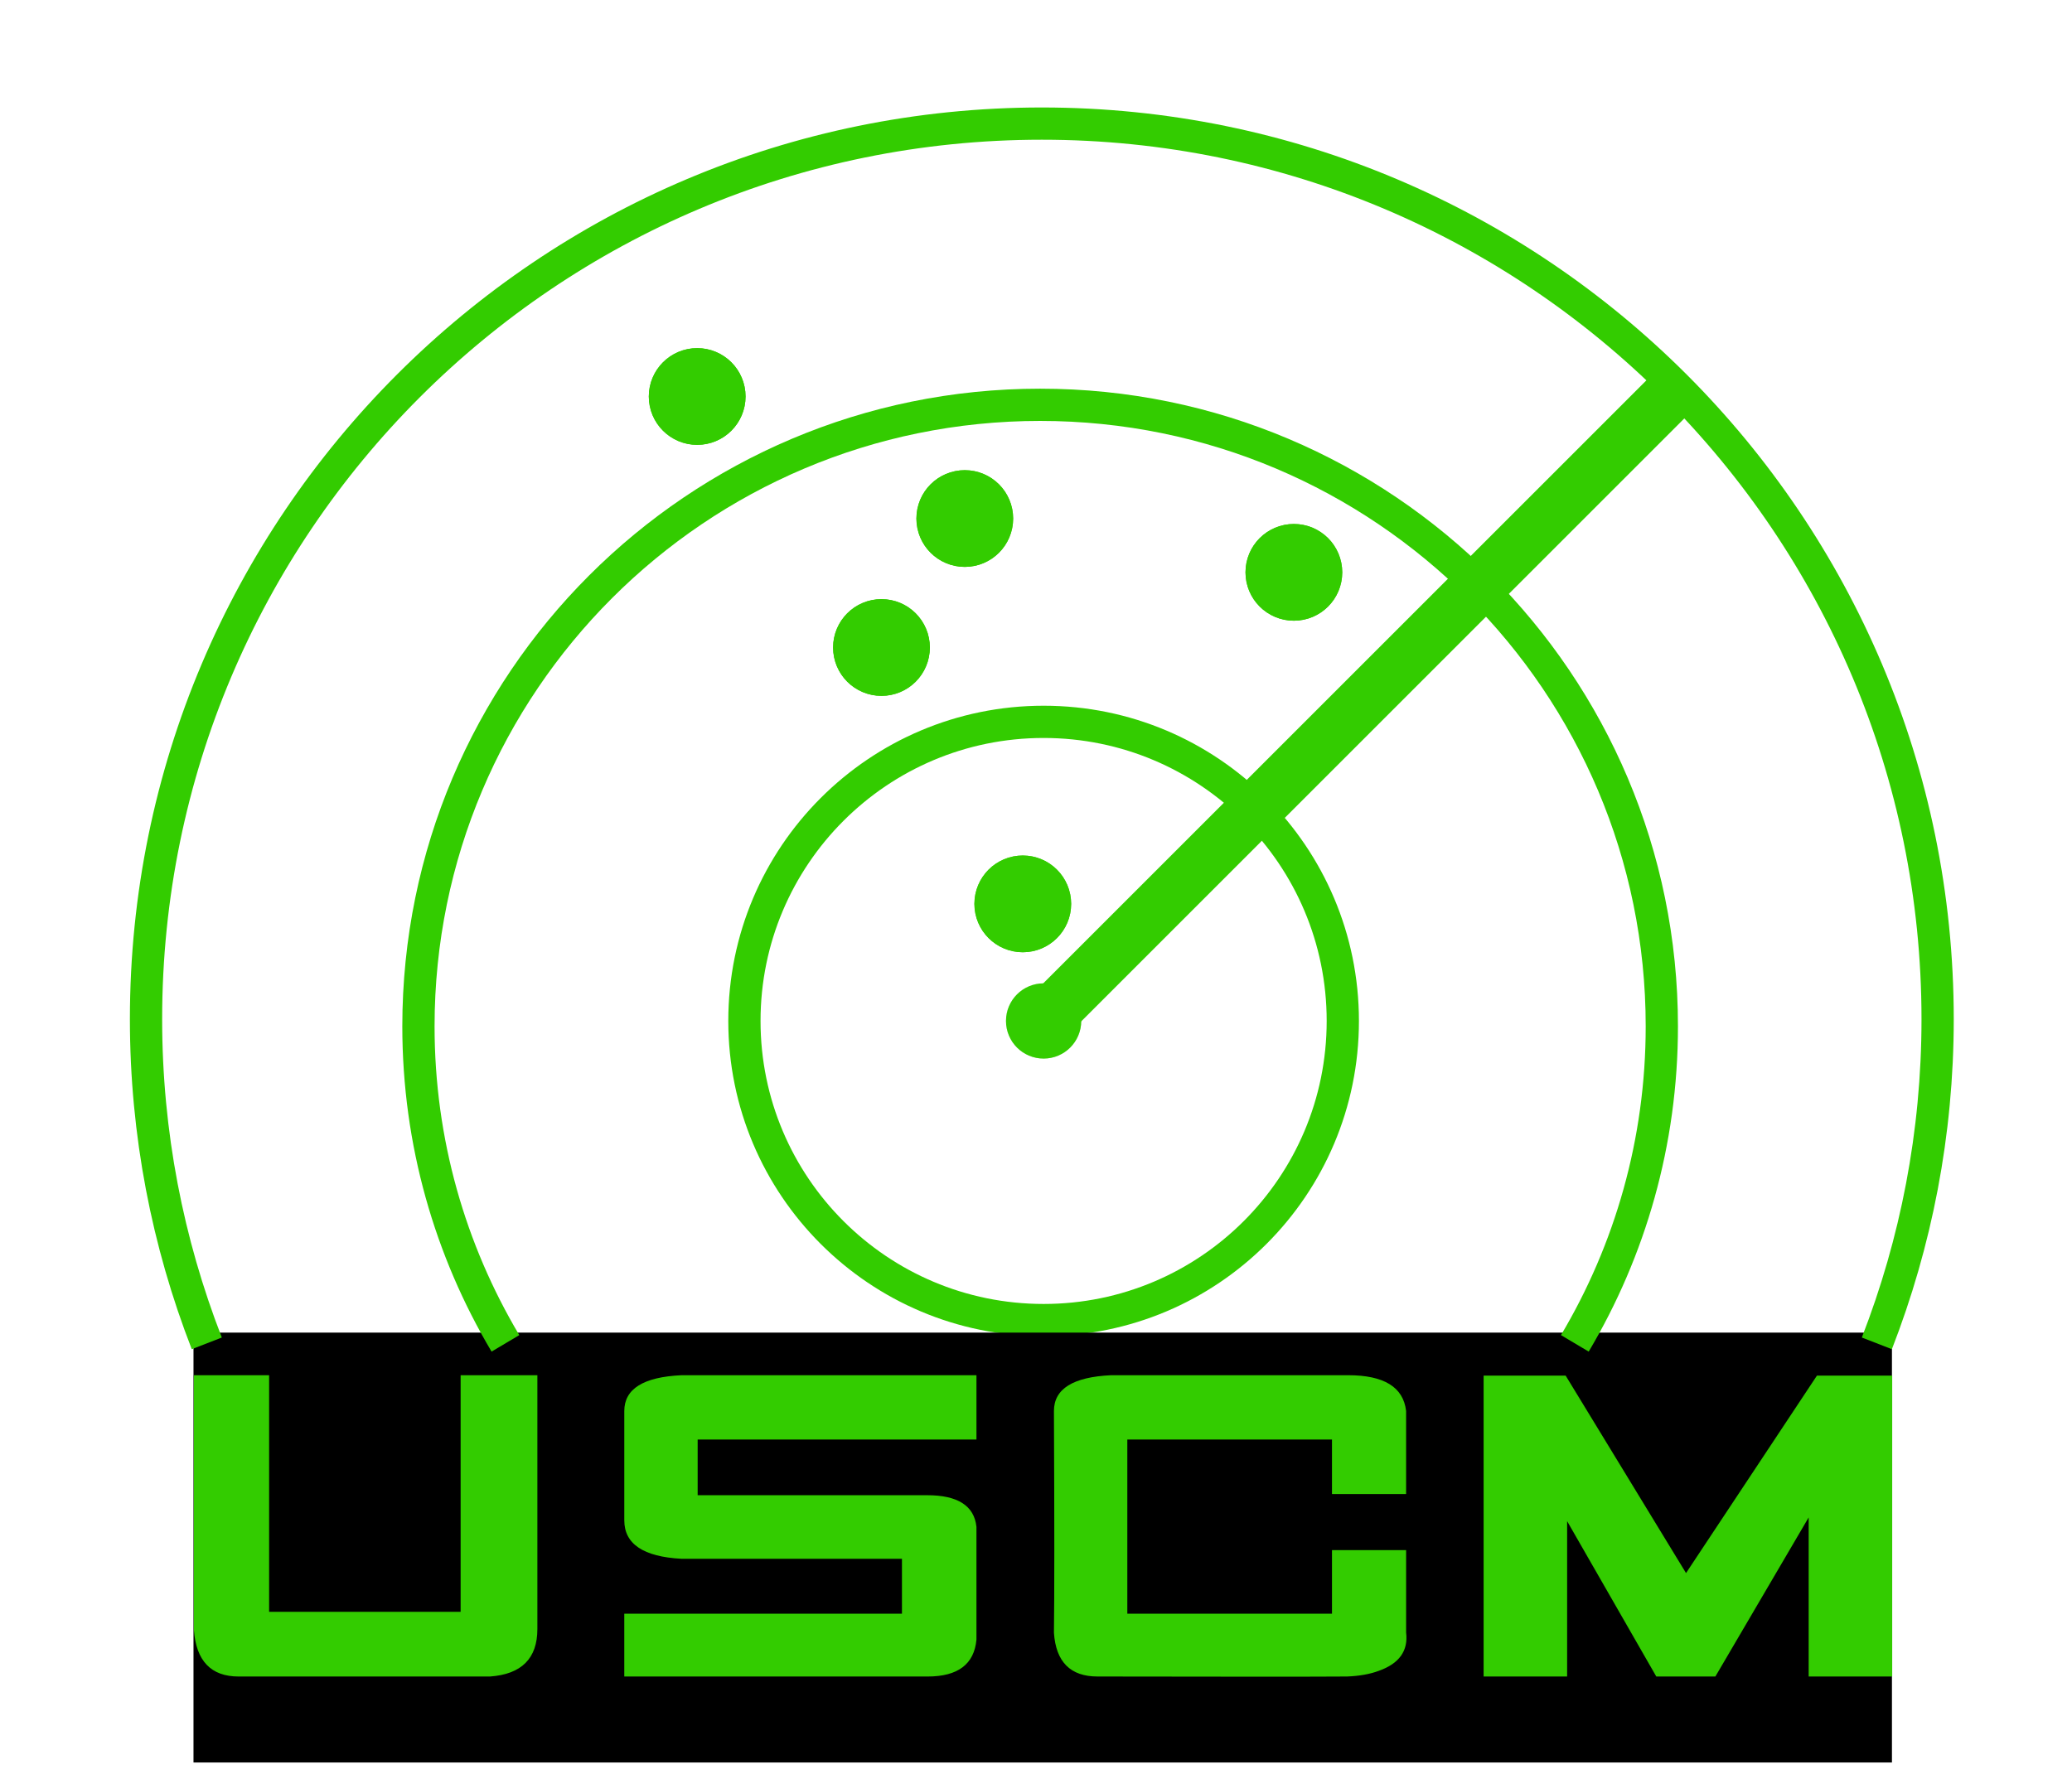
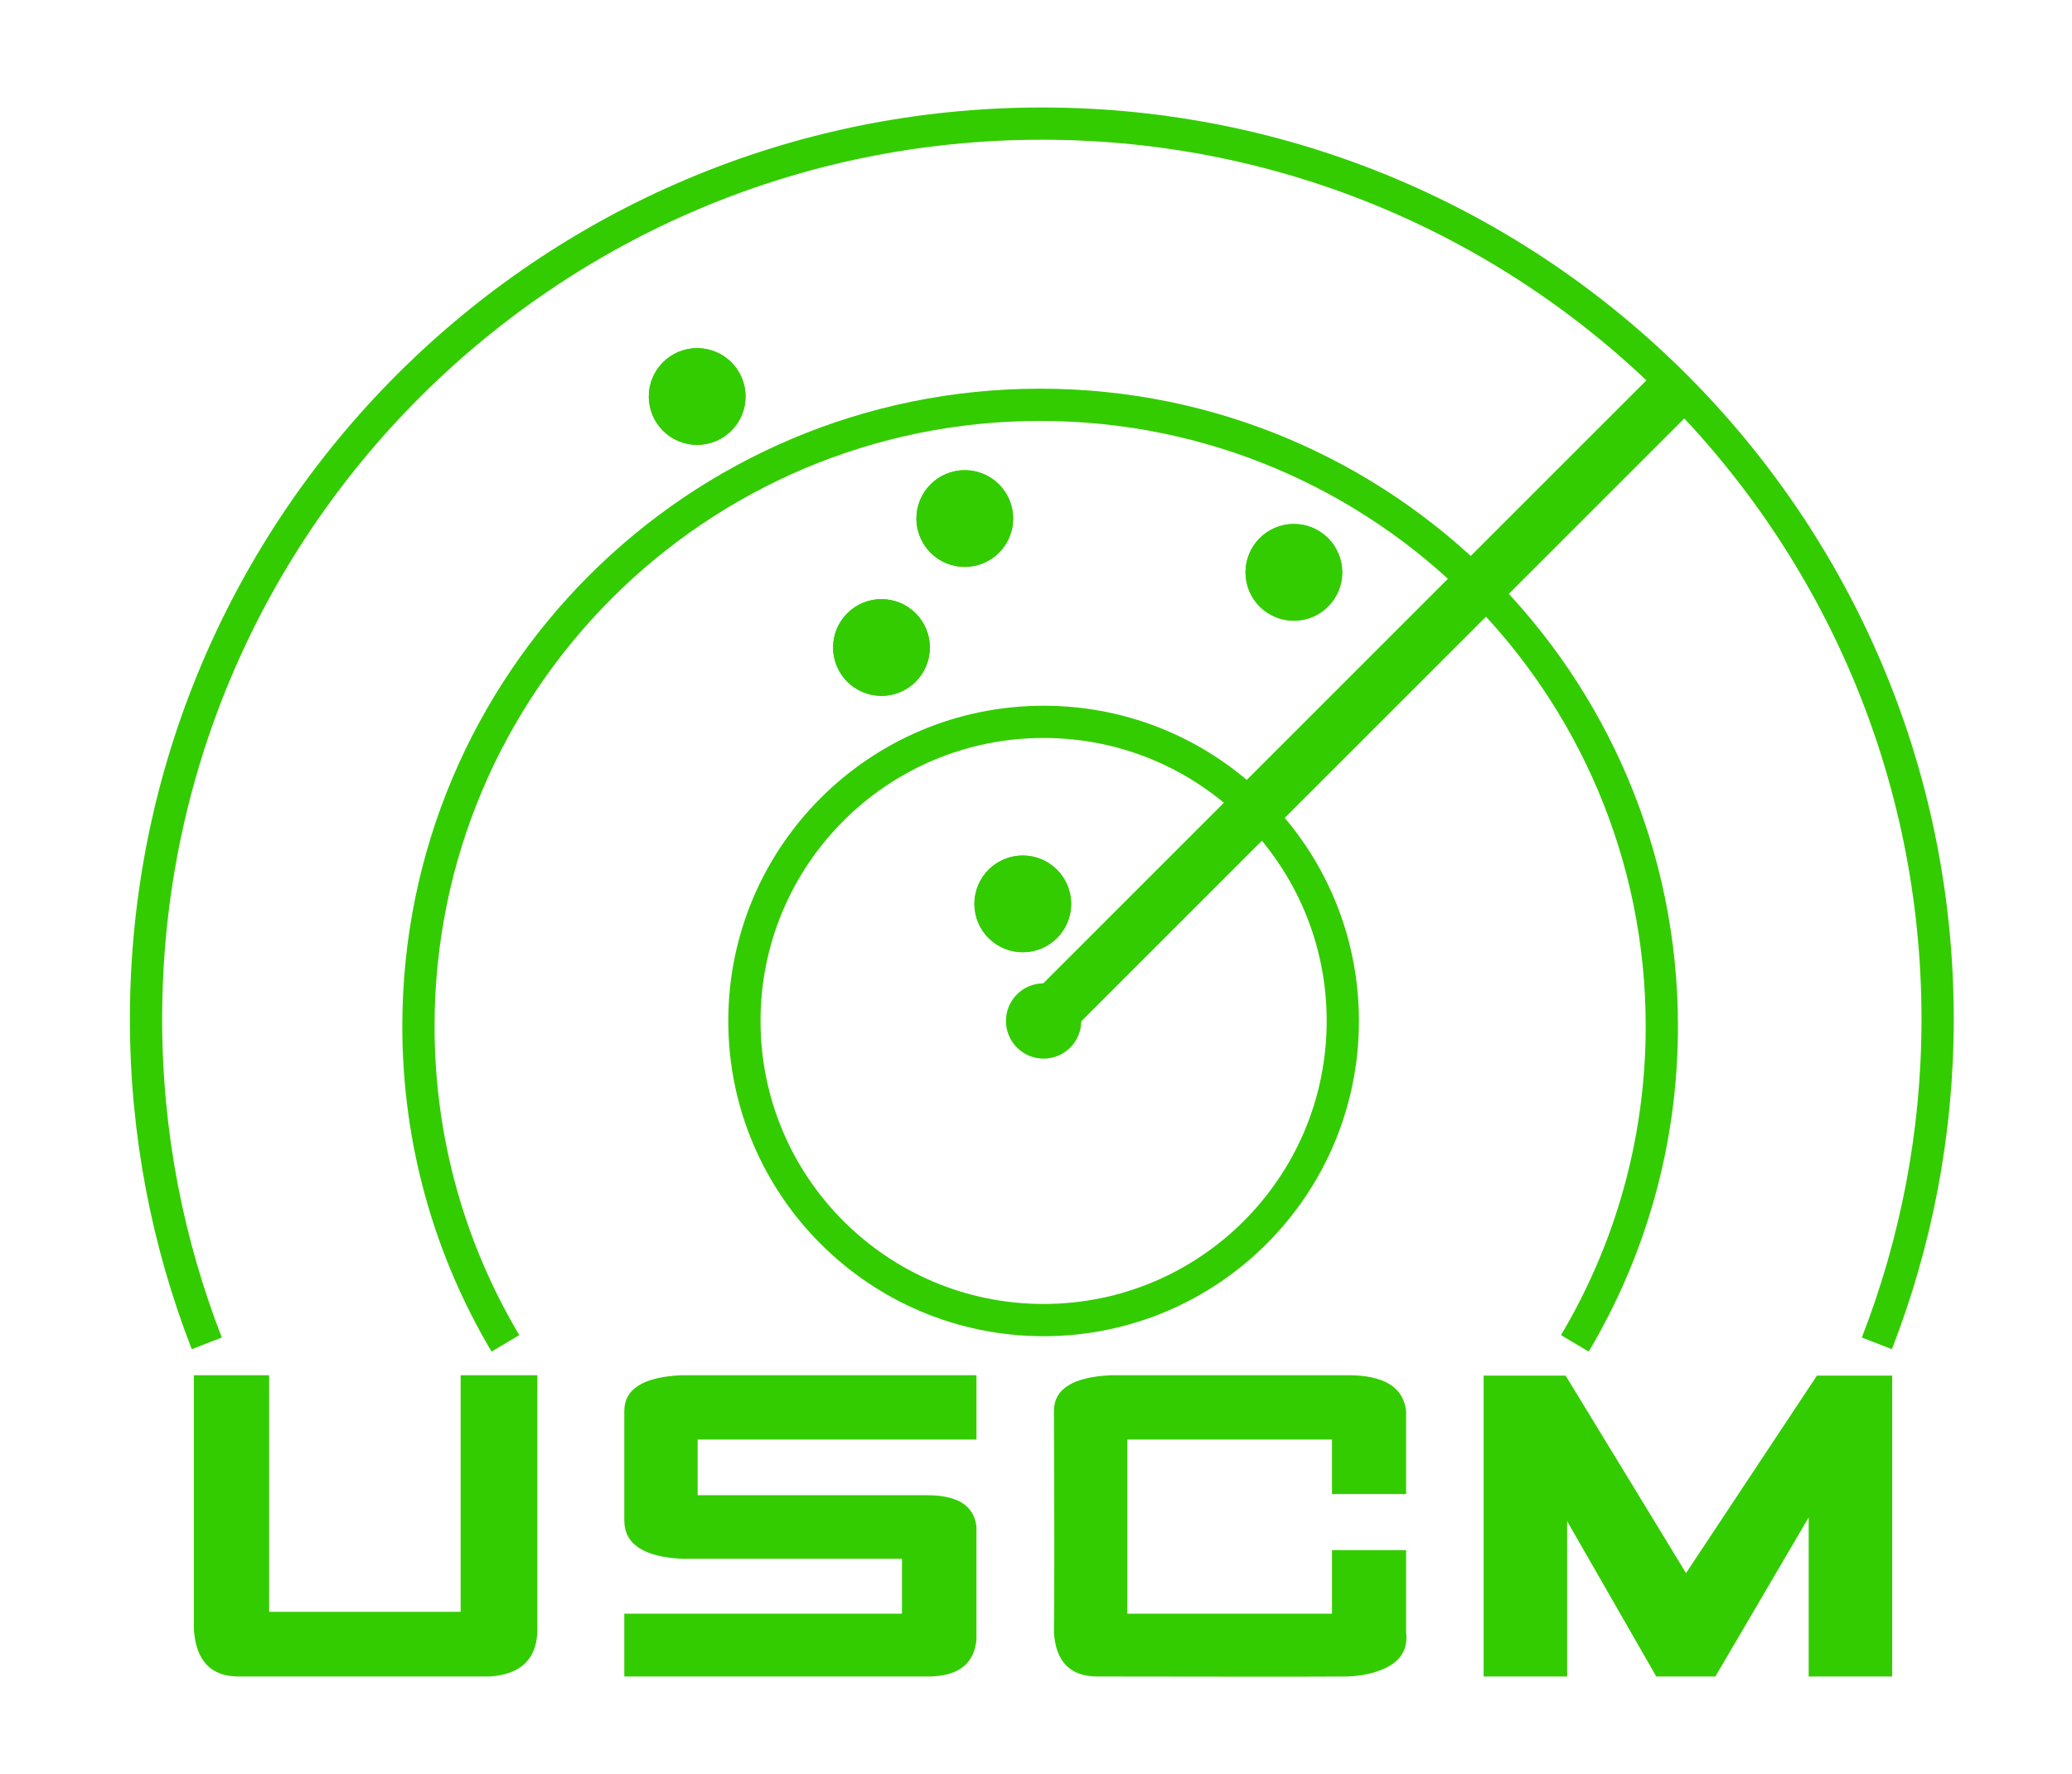
<svg xmlns="http://www.w3.org/2000/svg" xml:space="preserve" viewBox="0 0 192.75 165">
  <circle cx="97.083" cy="95.001" r="27.833" fill="none" stroke="#33cc00" stroke-miterlimit="10" stroke-width="3" />
  <path fill="#33cc00" stroke="#33cc00" stroke-miterlimit="10" stroke-width="5" d="m97.084 95.001 58.919-58.92" />
  <circle cx="97.083" cy="95.001" r="2" fill="#33cc00" stroke="#33cc00" stroke-miterlimit="10" stroke-width="3" />
  <circle cx="97.083" cy="95.001" r="2" fill="#33cc00" stroke="#33cc00" stroke-miterlimit="10" stroke-width="3" opacity="0.3">
    <animate attributeName="r" from="2" to="80" dur="1.2s" begin="4s" />
  </circle>
-   <rect x="18" y="124" width="158" height="40" fill="black" />
  <path fill="none" stroke="#33cc00" stroke-miterlimit="10" stroke-width="3" d="M174.597 125c3.637-9.357 5.653-19.523 5.653-30.166 0-46.024-37.31-83.333-83.333-83.333-46.024 0-83.333 37.31-83.333 83.333 0 10.643 2.017 20.809 5.653 30.166" />
  <path fill="none" stroke="#33cc00" stroke-miterlimit="10" stroke-width="3" d="M146.501 125c5.135-8.639 8.092-18.722 8.092-29.5 0-31.94-25.893-57.833-57.834-57.833-31.939 0-57.833 25.893-57.833 57.833 0 10.779 2.958 20.862 8.092 29.5" />
  <circle cx="95.145" cy="84.106" r="2" fill="#33cc00" stroke="#33cc00" stroke-miterlimit="10" stroke-width="5" />
  <circle cx="95.145" cy="84.106" r="2" fill="#33cc00" stroke="#33cc00" stroke-miterlimit="10" stroke-width="5">
    <animate attributeName="r" from="2" to="10" dur="1s" begin="4s" />
    <animate attributeName="opacity" from="1" to="0" dur="1s" begin="4s" />
  </circle>
  <circle cx="120.364" cy="53.257" r="2" fill="#33cc00" stroke="#33cc00" stroke-miterlimit="10" stroke-width="5" />
  <circle cx="120.364" cy="53.257" r="2" fill="#33cc00" stroke="#33cc00" stroke-miterlimit="10" stroke-width="5">
    <animate attributeName="r" from="2" to="10" dur="1s" begin="4.6s" />
    <animate attributeName="opacity" from="1" to="0" dur="1s" begin="4.6s" />
  </circle>
  <circle cx="89.75" cy="48.25" r="2" fill="#33cc00" stroke="#33cc00" stroke-miterlimit="10" stroke-width="5" />
  <circle cx="89.75" cy="48.25" r="2" fill="#33cc00" stroke="#33cc00" stroke-miterlimit="10" stroke-width="5">
    <animate attributeName="r" from="2" to="10" dur="1s" begin="4.6s" />
    <animate attributeName="opacity" from="1" to="0" dur="1s" begin="4.6s" />
  </circle>
  <circle cx="64.856" cy="36.894" r="2" fill="#33cc00" stroke="#33cc00" stroke-miterlimit="10" stroke-width="5" />
  <circle cx="64.856" cy="36.894" r="2" fill="#33cc00" stroke="#33cc00" stroke-miterlimit="10" stroke-width="5">
    <animate attributeName="r" from="2" to="10" dur="1s" begin="5s" />
    <animate attributeName="opacity" from="1" to="0" dur="1s" begin="5s" />
  </circle>
  <circle cx="82" cy="60.25" r="2" fill="#33cc00" stroke="#33cc00" stroke-miterlimit="10" stroke-width="5" />
  <circle cx="82" cy="60.25" r="2" fill="#33cc00" stroke="#33cc00" stroke-miterlimit="10" stroke-width="5">
    <animate attributeName="r" from="2" to="10" dur="1s" begin="4.4s" />
    <animate attributeName="opacity" from="1" to="0" dur="1s" begin="4.4s" />
  </circle>
  <path id="uscm" fill="#33cc00" d="M18.035 127.965h7v22.016H42.85v-22.016h7.14v23.62c0 2.732-1.47 4.205-4.41 4.415H22.2c-2.567 0-3.955-1.448-4.165-4.346v-23.689zM86.29 156H58.075v-5.845h25.831v-5.11h-20.51c-3.547-.187-5.32-1.379-5.32-3.577v-10.171c0-2.058 1.771-3.168 5.315-3.332h27.445v5.985H64.9v5.18h21.35c2.847 0 4.375.98 4.585 2.94v10.5c-.21 2.287-1.725 3.43-4.545 3.43zm37.62-22.05h-19.04v16.205h19.04v-5.915h6.895v7.665c.21 1.703-.64 2.894-2.55 3.569-.814.304-1.793.479-2.934.525-2.98.023-10.722.023-23.226 0-2.515 0-3.865-1.354-4.051-4.064.046-3.411.046-10.292 0-20.642 0-2.056 1.772-3.165 5.32-3.329h22.05c3.336 0 5.133 1.108 5.39 3.325v7.735h-6.895v-5.074zM138.015 156v-28h7.63l11.2 18.375L169.024 128h7v28h-7.77v-14.805L159.574 156h-5.495l-8.295-14.455V156h-7.769z" />
</svg>
